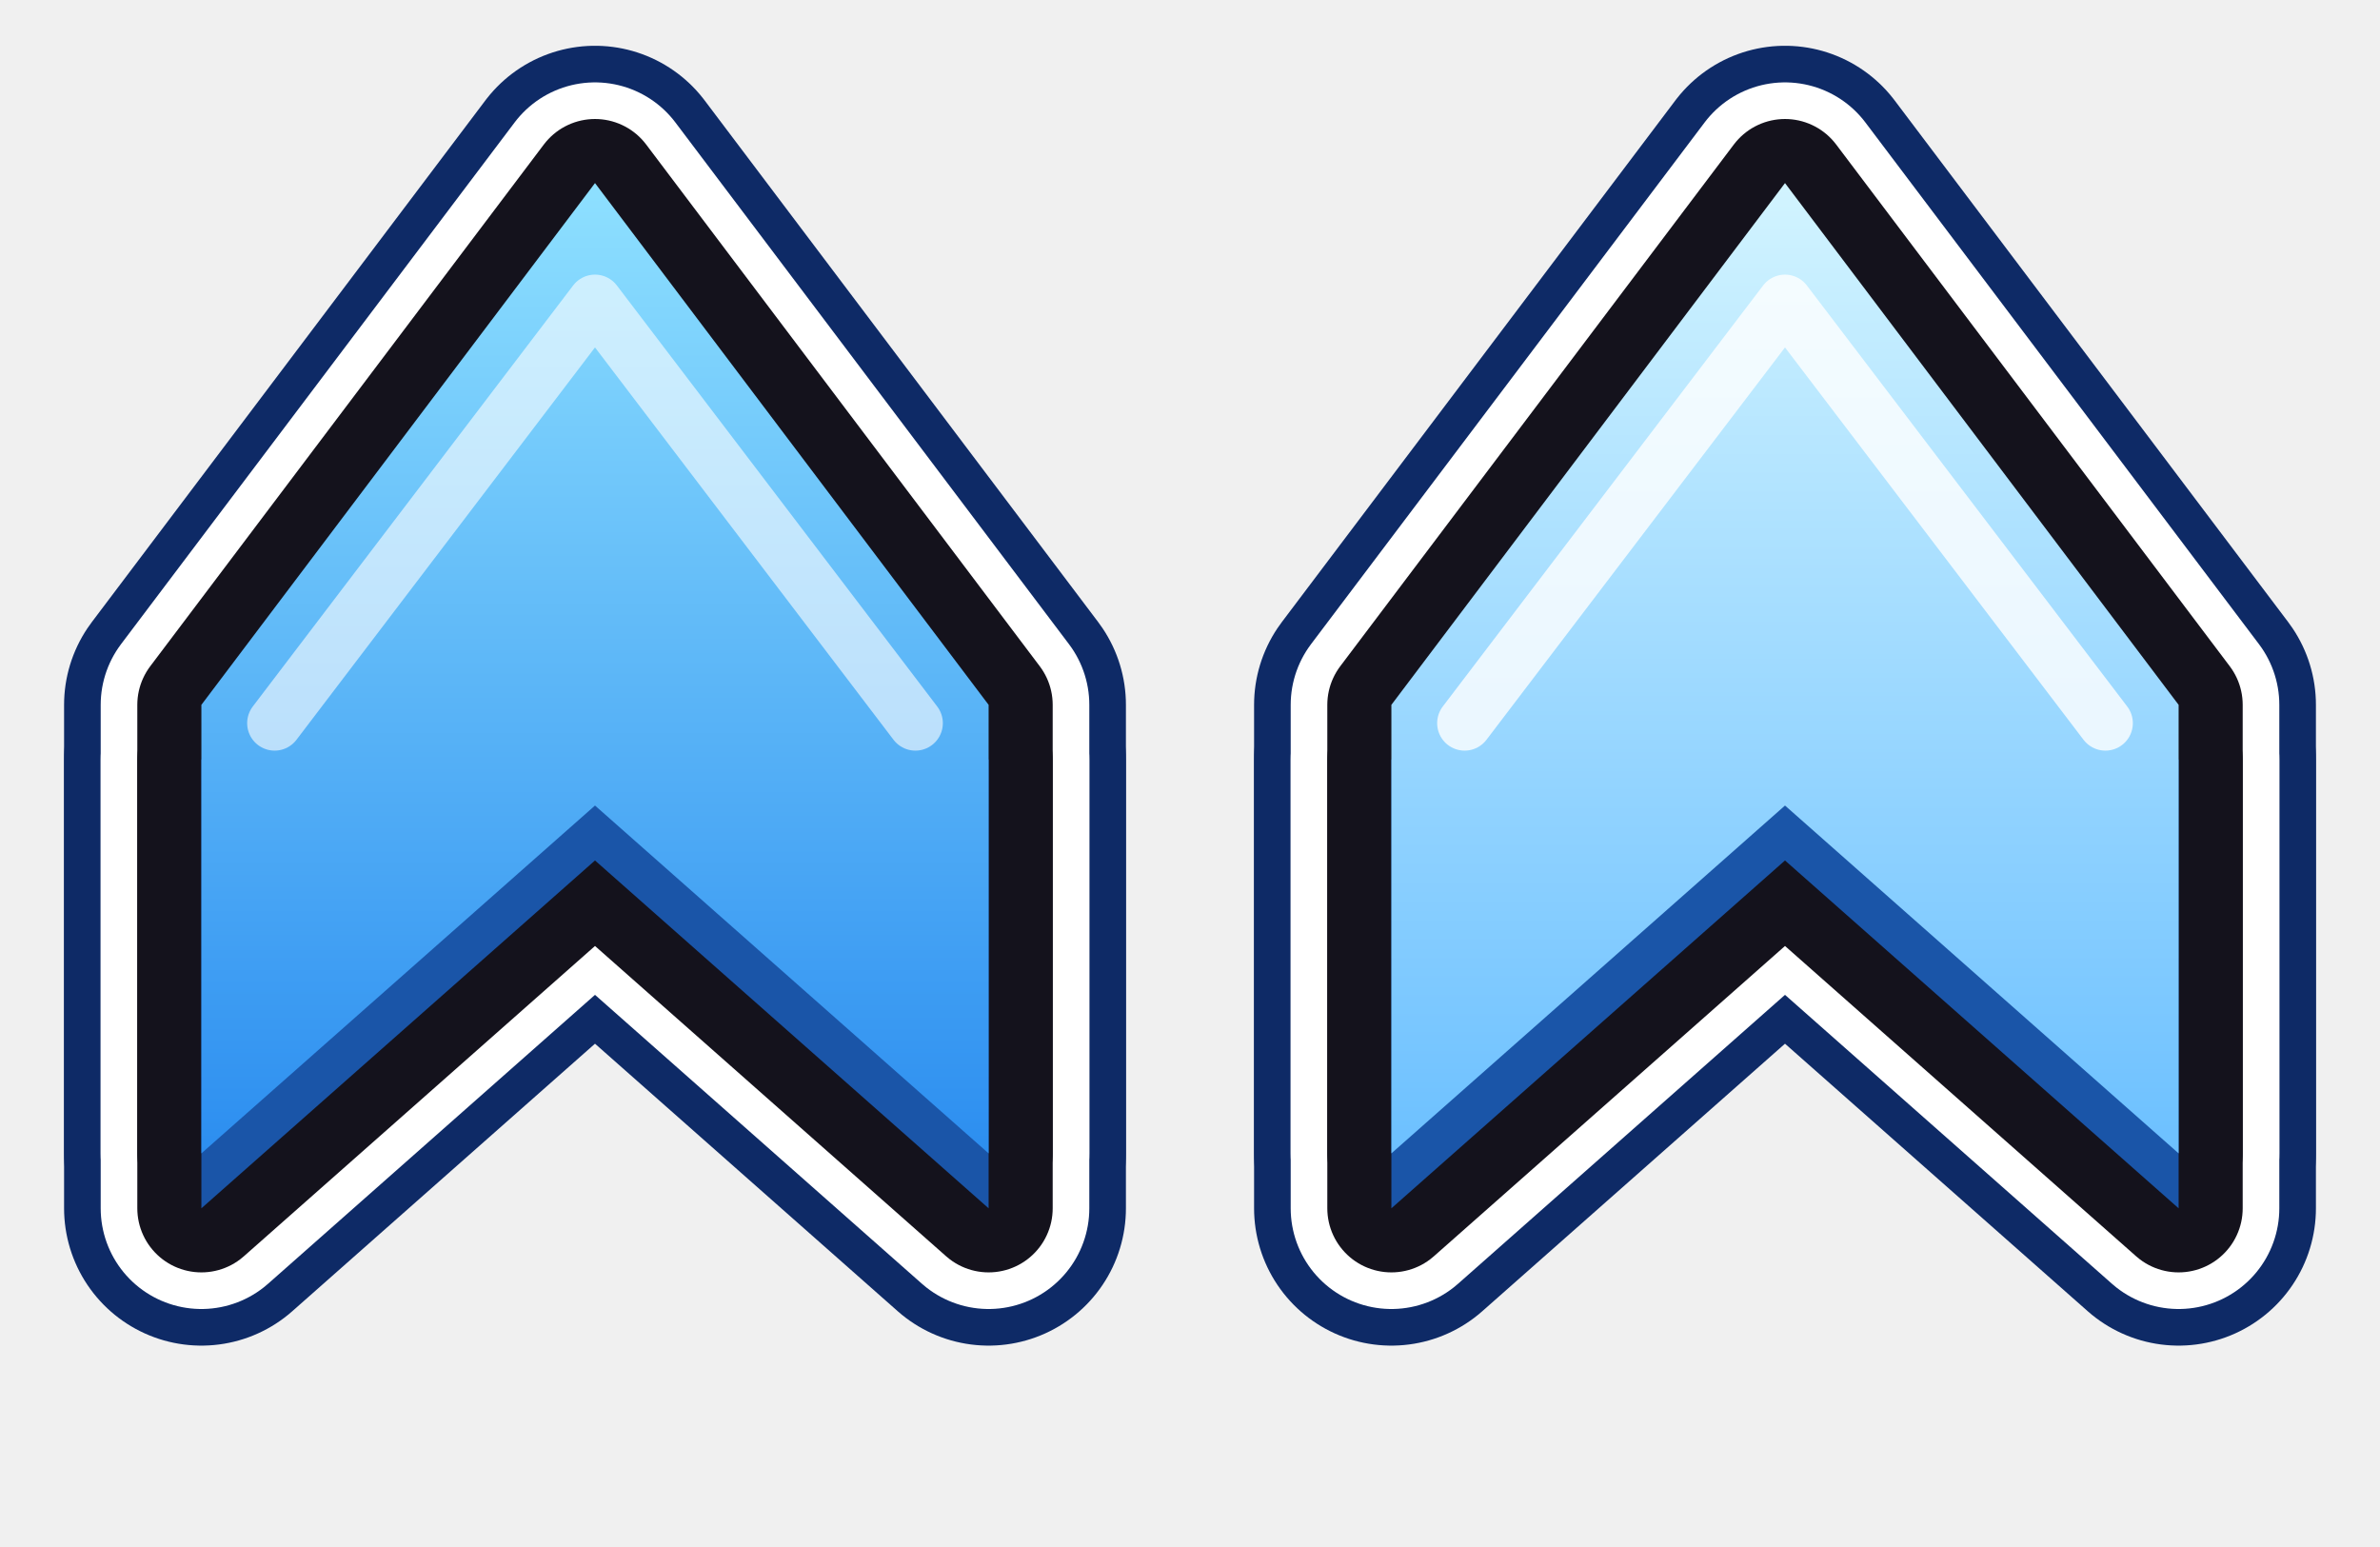
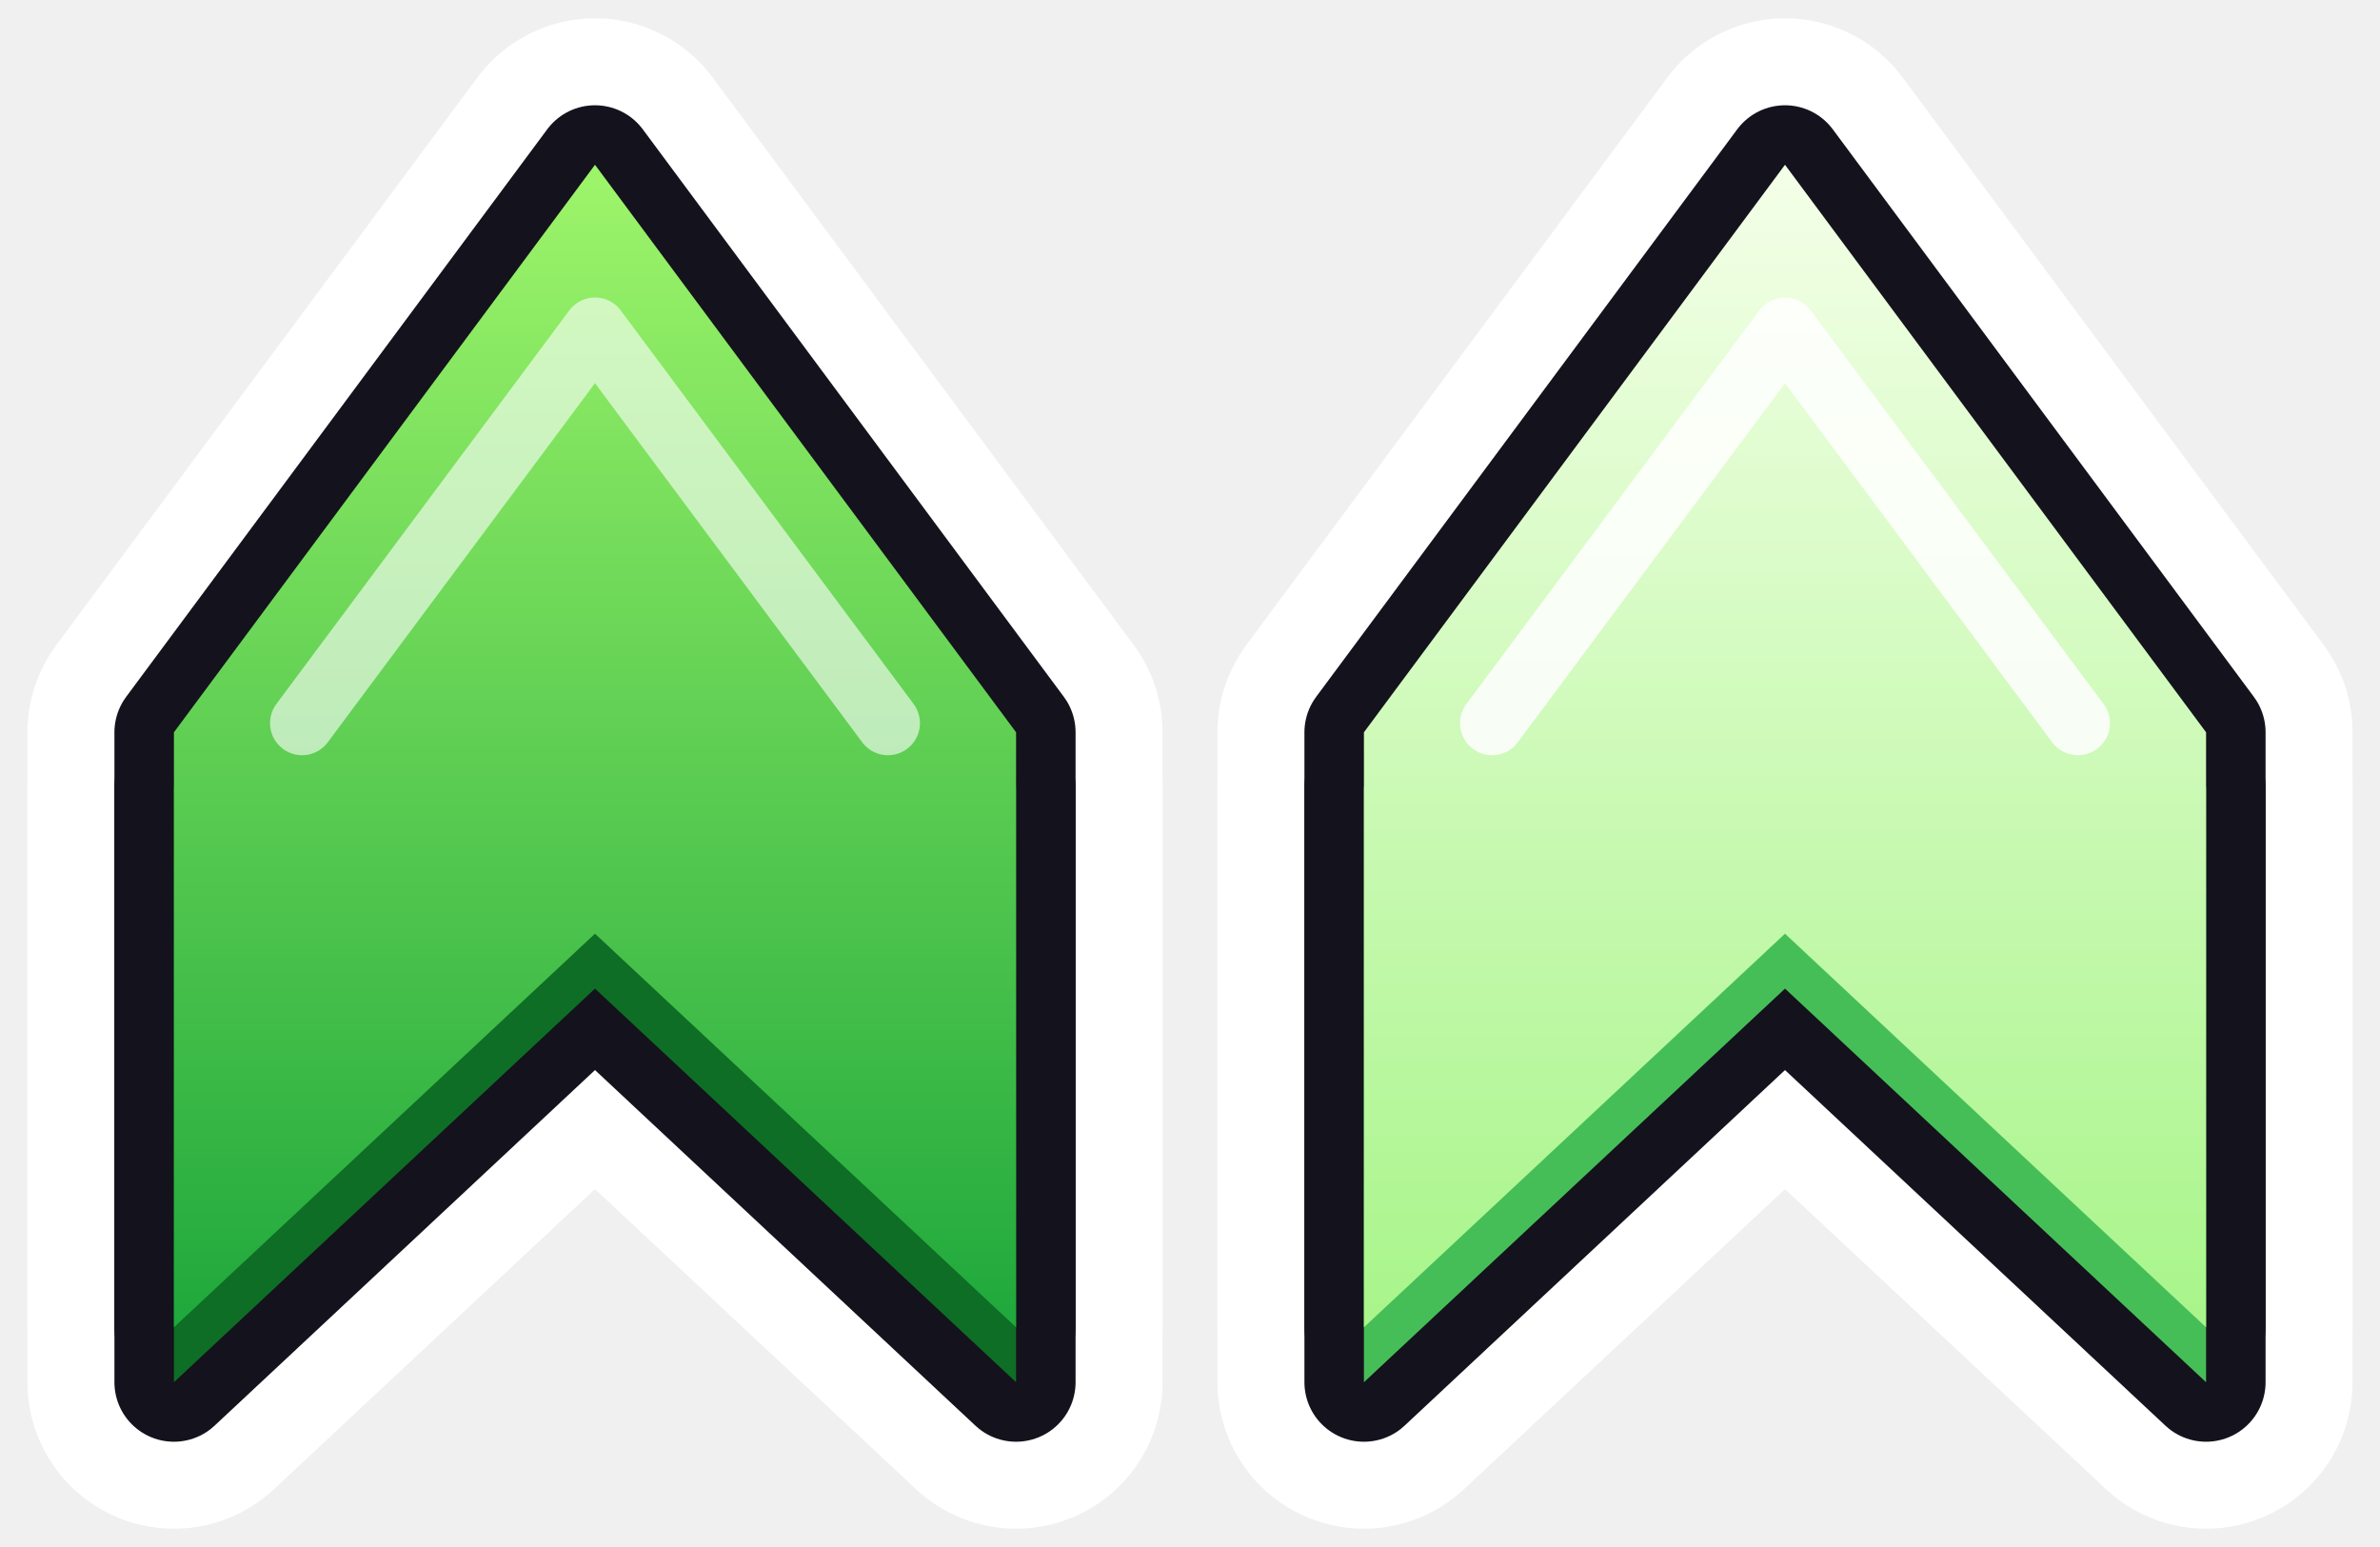
- <svg xmlns="http://www.w3.org/2000/svg" xmlns:xlink="http://www.w3.org/1999/xlink" viewBox="0 0 520 338" width="520" height="338">
+ <svg xmlns="http://www.w3.org/2000/svg" viewBox="0 0 520 338" width="520" height="338">
  <defs>
-     <path id="v" d="M100,14 L186,128 L186,226 L100,150 L14,226 L14,128 Z" stroke-linejoin="round" />
-     <linearGradient id="gB" gradientUnits="userSpaceOnUse" x1="0" y1="14" x2="0" y2="226">
-       <stop offset="0" stop-color="#8EE0FF" />
-       <stop offset="1" stop-color="#2C8EF0" />
+     <linearGradient id="gG" gradientUnits="userSpaceOnUse" x1="0" y1="36" x2="0" y2="290">
+       <stop offset="0" stop-color="#9EF56A" />
+       <stop offset="1" stop-color="#1FA83C" />
    </linearGradient>
-     <linearGradient id="gW" gradientUnits="userSpaceOnUse" x1="0" y1="14" x2="0" y2="226">
-       <stop offset="0" stop-color="#D2F4FF" />
-       <stop offset="1" stop-color="#6CC0FF" />
+     <linearGradient id="gL" gradientUnits="userSpaceOnUse" x1="0" y1="36" x2="0" y2="290">
+       <stop offset="0" stop-color="#F4FFE8" />
+       <stop offset="1" stop-color="#A8F58A" />
    </linearGradient>
-     <g id="frame">
-       <use xlink:href="#v" fill="#0E2A66" stroke="#0E2A66" stroke-width="60" />
-       <use xlink:href="#v" y="12" fill="#0E2A66" stroke="#0E2A66" stroke-width="60" />
-       <use xlink:href="#v" fill="#fff" stroke="#fff" stroke-width="44" />
-       <use xlink:href="#v" y="12" fill="#fff" stroke="#fff" stroke-width="44" />
-       <use xlink:href="#v" fill="#14121C" stroke="#14121C" stroke-width="28" />
-       <use xlink:href="#v" y="12" fill="#14121C" stroke="#14121C" stroke-width="28" />
-       <use xlink:href="#v" y="12" fill="#1A55A8" />
-     </g>
  </defs>
-   <g transform="translate(30,26)">
-     <use xlink:href="#frame" />
-     <use xlink:href="#v" fill="url(#gB)" />
-     <path d="M30,132 L100,40 L170,132" fill="none" stroke="#fff" stroke-opacity="0.6" stroke-width="12" stroke-linecap="round" stroke-linejoin="round" />
+   <g transform="translate(0,0)">
+     <path d="M130,36 L222,160 L222,290 L130,204 L38,290 L38,160 Z" transform="translate(0,0)" fill="#fff" stroke="#fff" stroke-width="64" stroke-linejoin="round" stroke-linecap="round" />
+     <path d="M130,36 L222,160 L222,290 L130,204 L38,290 L38,160 Z" transform="translate(0,12)" fill="#fff" stroke="#fff" stroke-width="64" stroke-linejoin="round" stroke-linecap="round" />
+     <path d="M130,36 L222,160 L222,290 L130,204 L38,290 L38,160 Z" transform="translate(0,0)" fill="#14121C" stroke="#14121C" stroke-width="26" stroke-linejoin="round" stroke-linecap="round" />
+     <path d="M130,36 L222,160 L222,290 L130,204 L38,290 L38,160 Z" transform="translate(0,12)" fill="#14121C" stroke="#14121C" stroke-width="26" stroke-linejoin="round" stroke-linecap="round" />
+     <path d="M130,36 L222,160 L222,290 L130,204 L38,290 L38,160 Z" transform="translate(0,12)" fill="#0E6E25" />
+     <path d="M130,36 L222,160 L222,290 L130,204 L38,290 L38,160 Z" fill="url(#gG)" />
+     <path d="M66,158 L130,72 L194,158" fill="none" stroke="#fff" stroke-opacity="0.6" stroke-width="14" stroke-linecap="round" stroke-linejoin="round" />
  </g>
-   <g transform="translate(290,26)">
-     <use xlink:href="#frame" />
-     <use xlink:href="#v" fill="url(#gW)" />
-     <path d="M30,132 L100,40 L170,132" fill="none" stroke="#fff" stroke-opacity="0.8" stroke-width="12" stroke-linecap="round" stroke-linejoin="round" />
+   <g transform="translate(260,0)">
+     <path d="M130,36 L222,160 L222,290 L130,204 L38,290 L38,160 Z" transform="translate(0,0)" fill="#fff" stroke="#fff" stroke-width="64" stroke-linejoin="round" stroke-linecap="round" />
+     <path d="M130,36 L222,160 L222,290 L130,204 L38,290 L38,160 Z" transform="translate(0,12)" fill="#fff" stroke="#fff" stroke-width="64" stroke-linejoin="round" stroke-linecap="round" />
+     <path d="M130,36 L222,160 L222,290 L130,204 L38,290 L38,160 Z" transform="translate(0,0)" fill="#14121C" stroke="#14121C" stroke-width="26" stroke-linejoin="round" stroke-linecap="round" />
+     <path d="M130,36 L222,160 L222,290 L130,204 L38,290 L38,160 Z" transform="translate(0,12)" fill="#14121C" stroke="#14121C" stroke-width="26" stroke-linejoin="round" stroke-linecap="round" />
+     <path d="M130,36 L222,160 L222,290 L130,204 L38,290 L38,160 Z" transform="translate(0,12)" fill="#46BE58" />
+     <path d="M130,36 L222,160 L222,290 L130,204 L38,290 L38,160 Z" fill="url(#gL)" />
+     <path d="M66,158 L130,72 L194,158" fill="none" stroke="#fff" stroke-opacity="0.85" stroke-width="14" stroke-linecap="round" stroke-linejoin="round" />
  </g>
</svg>
